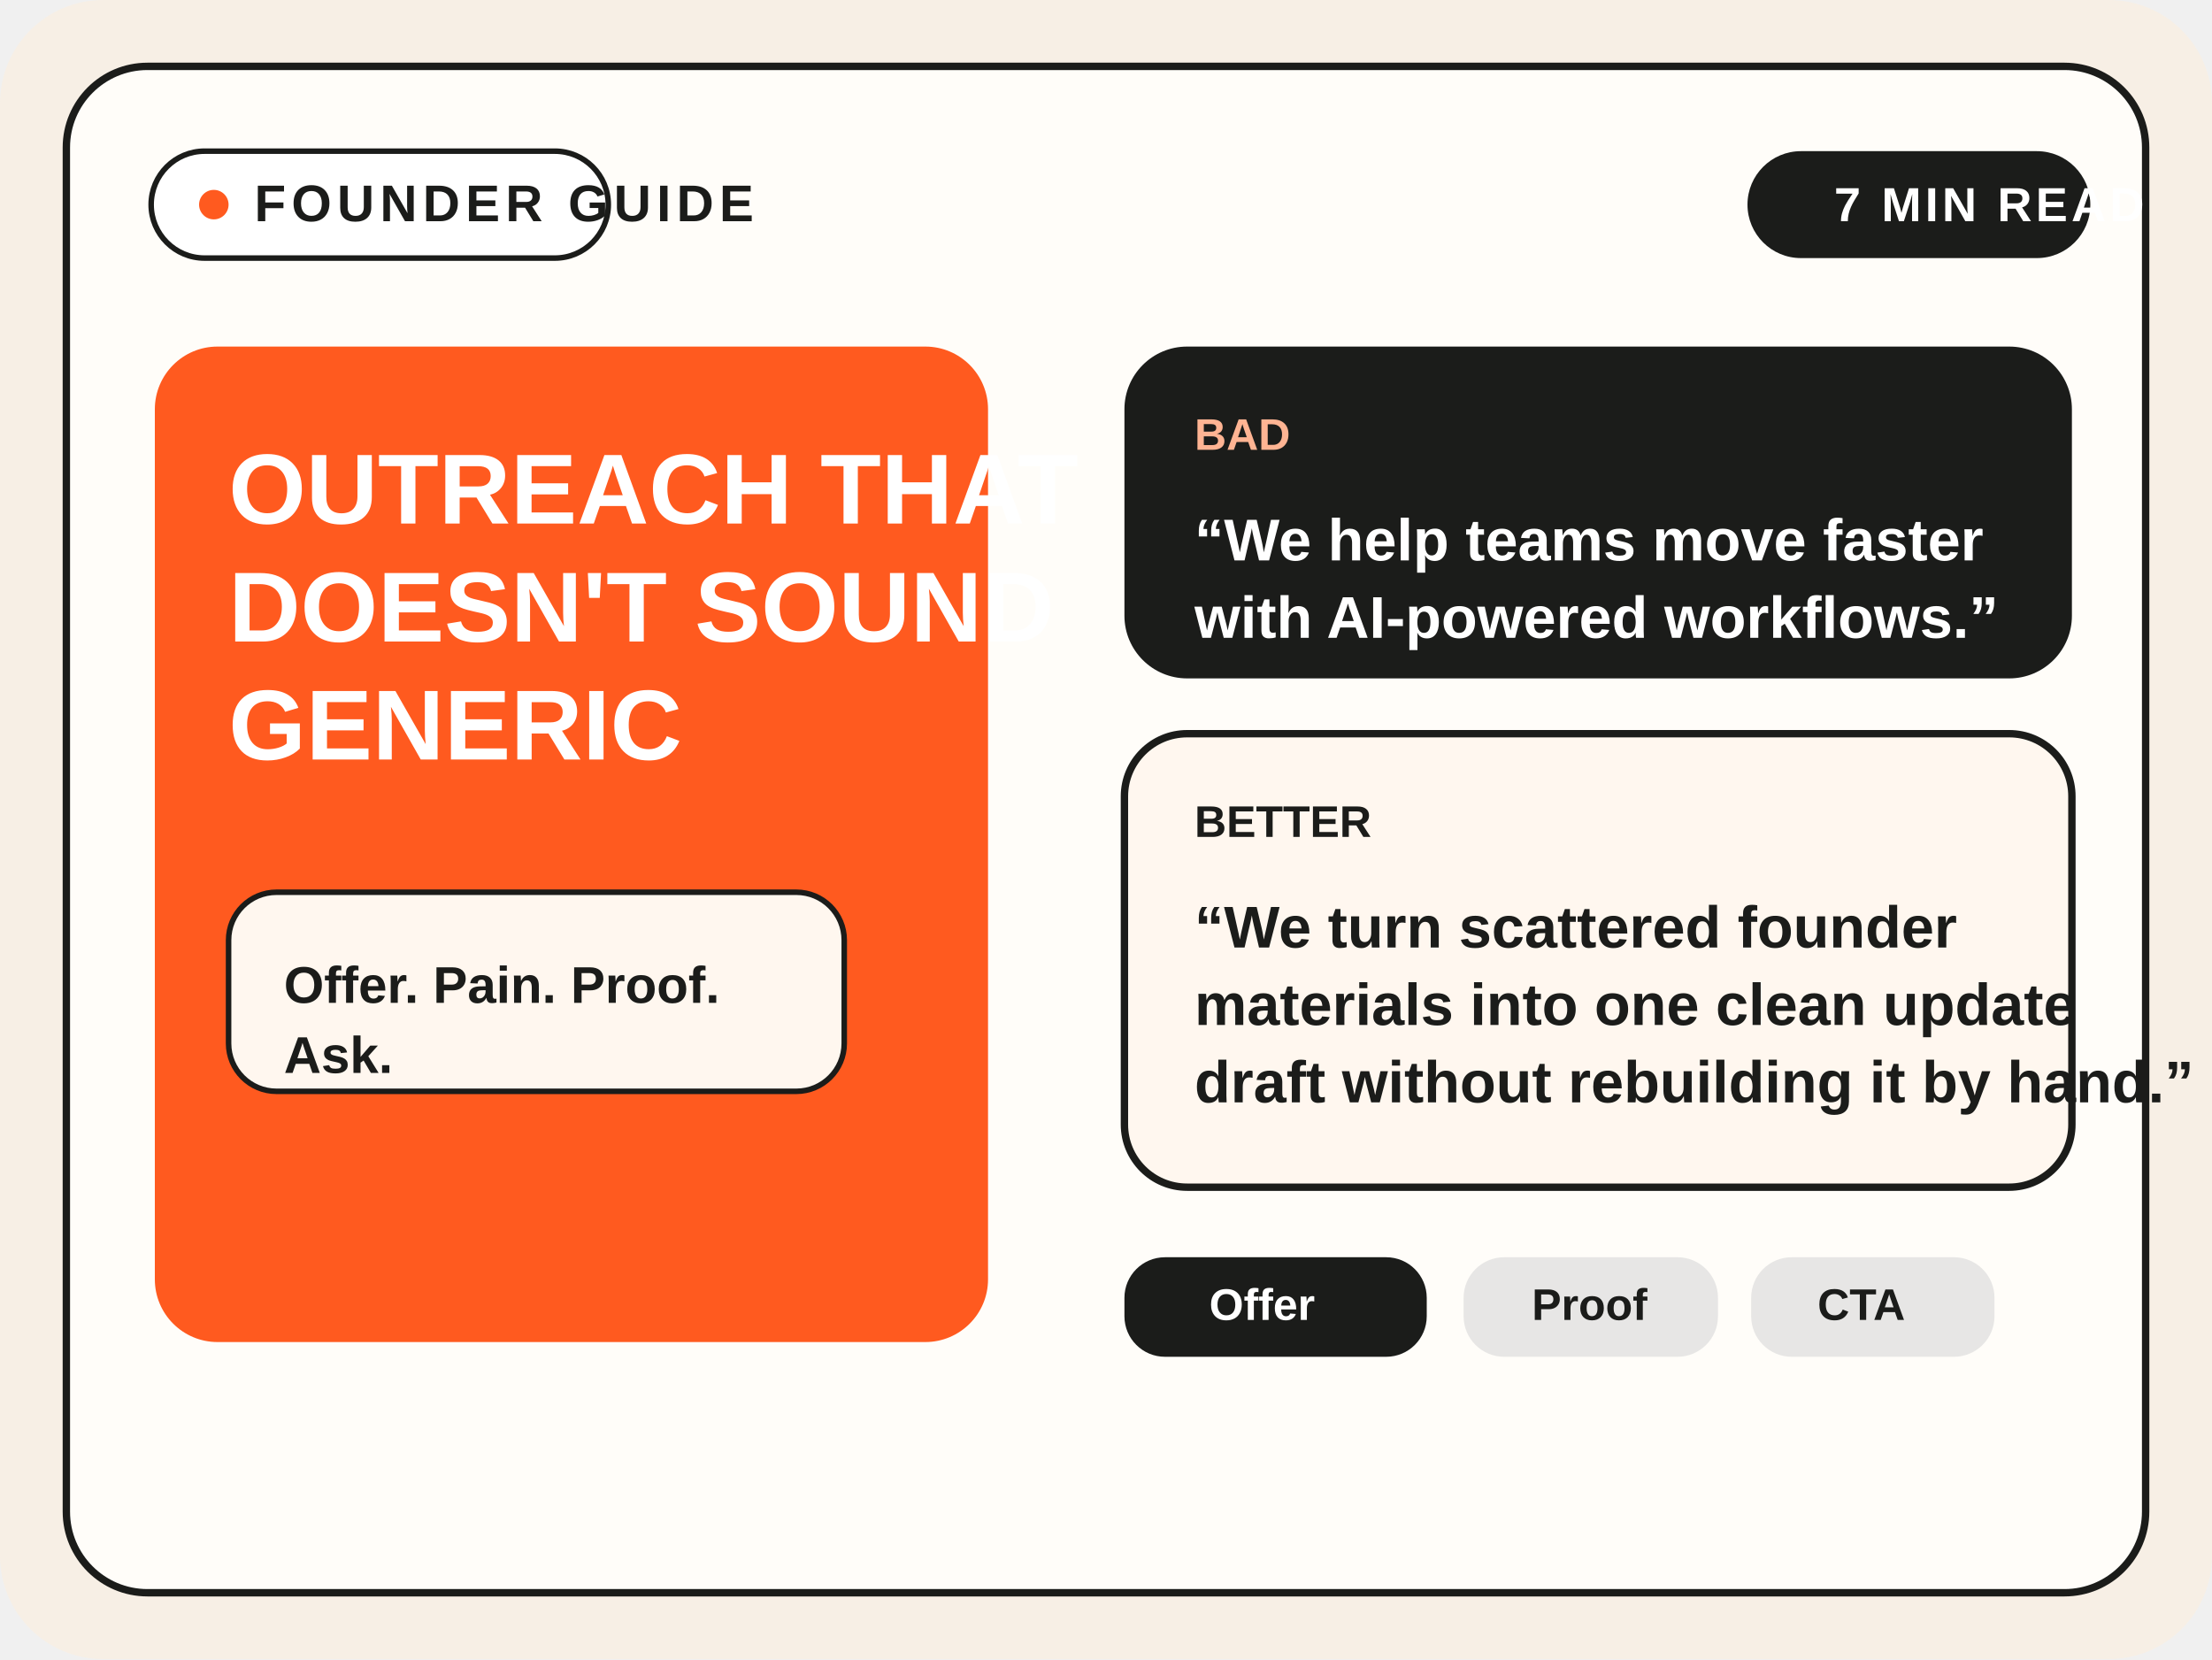
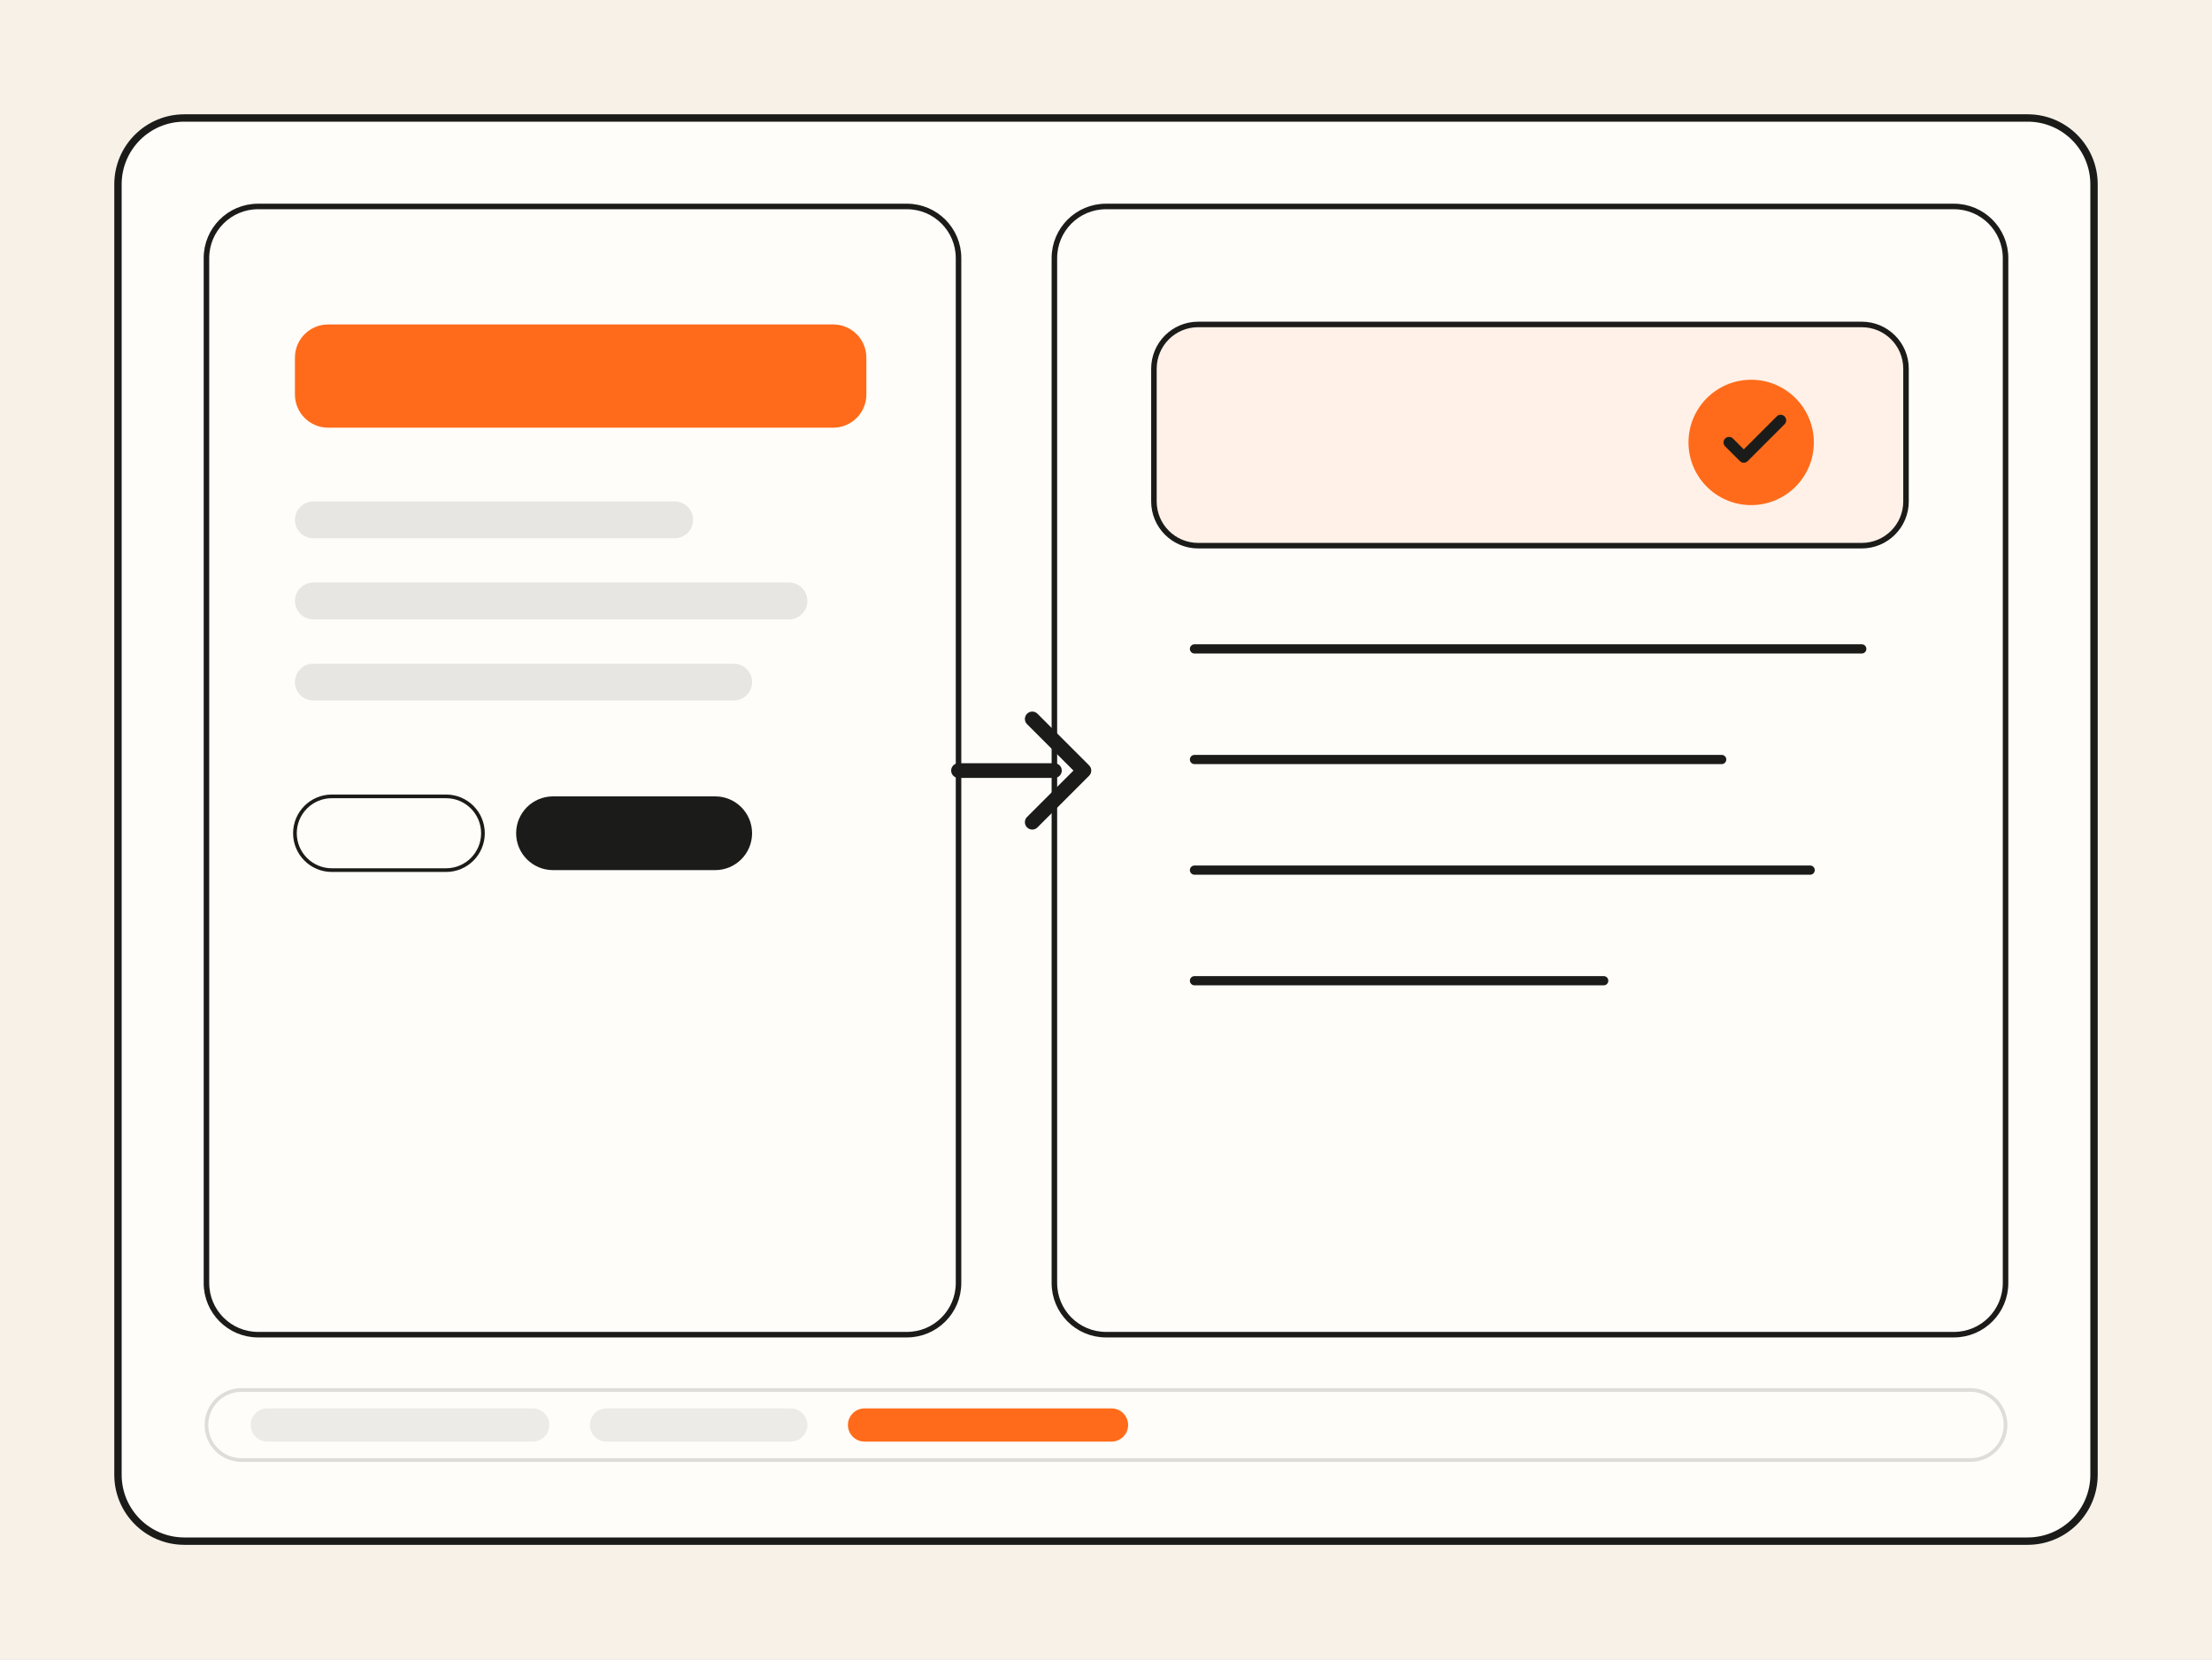
<svg xmlns="http://www.w3.org/2000/svg" width="1200" height="900" viewBox="0 0 1200 900" fill="none">
-   <rect width="1200" height="900" rx="56" fill="#F7EFE5" />
-   <rect x="36" y="36" width="1128" height="828" rx="44" fill="#FFFDF9" stroke="#1B1C1A" stroke-width="4" />
-   <rect x="82" y="82" width="248" height="58" rx="29" fill="white" stroke="#1B1C1A" stroke-width="3" />
-   <circle cx="116" cy="111" r="8" fill="#FF5A1F" />
-   <text x="138" y="120" fill="#1B1C1A" font-family="Arial, sans-serif" font-size="28" font-weight="800" letter-spacing="3">FOUNDER GUIDE</text>
-   <rect x="948" y="82" width="186" height="58" rx="29" fill="#1B1C1A" />
-   <text x="995" y="120" fill="white" font-family="Arial, sans-serif" font-size="26" font-weight="800" letter-spacing="2">7 MIN READ</text>
-   <rect x="84" y="188" width="452" height="540" rx="34" fill="#FF5A1F" />
-   <text x="124" y="284" fill="white" font-family="Arial, sans-serif" font-size="54" font-weight="900">OUTREACH THAT</text>
-   <text x="124" y="348" fill="white" font-family="Arial, sans-serif" font-size="54" font-weight="900">DOESN'T SOUND</text>
-   <text x="124" y="412" fill="white" font-family="Arial, sans-serif" font-size="54" font-weight="900">GENERIC</text>
-   <rect x="124" y="484" width="334" height="108" rx="26" fill="#FFF7EF" stroke="#1B1C1A" stroke-width="3" />
-   <text x="154" y="544" fill="#1B1C1A" font-family="Arial, sans-serif" font-size="28" font-weight="800">Offer. Pain. Proof.</text>
-   <text x="154" y="582" fill="#1B1C1A" font-family="Arial, sans-serif" font-size="28" font-weight="800">Ask.</text>
-   <rect x="610" y="188" width="514" height="180" rx="34" fill="#1B1C1A" />
-   <text x="648" y="244" fill="#FFB493" font-family="Arial, sans-serif" font-size="24" font-weight="800">BAD</text>
-   <text x="648" y="304" fill="white" font-family="Arial, sans-serif" font-size="32" font-weight="700">“We help teams move faster</text>
-   <text x="648" y="346" fill="white" font-family="Arial, sans-serif" font-size="32" font-weight="700">with AI-powered workflows.”</text>
-   <rect x="610" y="398" width="514" height="246" rx="34" fill="#FFF7EF" stroke="#1B1C1A" stroke-width="4" />
-   <text x="648" y="454" fill="#1B1C1A" font-family="Arial, sans-serif" font-size="24" font-weight="800">BETTER</text>
-   <text x="648" y="514" fill="#1B1C1A" font-family="Arial, sans-serif" font-size="32" font-weight="800">“We turn scattered founder</text>
-   <text x="648" y="556" fill="#1B1C1A" font-family="Arial, sans-serif" font-size="32" font-weight="800">materials into one clean update</text>
-   <text x="648" y="598" fill="#1B1C1A" font-family="Arial, sans-serif" font-size="32" font-weight="800">draft without rebuilding it by hand.”</text>
-   <rect x="610" y="682" width="164" height="54" rx="22" fill="#1B1C1A" />
-   <text x="656" y="716" fill="white" font-family="Arial, sans-serif" font-size="24" font-weight="800">Offer</text>
-   <rect x="794" y="682" width="138" height="54" rx="22" fill="#101828" fill-opacity="0.1" />
-   <text x="831" y="716" fill="#1B1C1A" font-family="Arial, sans-serif" font-size="24" font-weight="700">Proof</text>
-   <rect x="950" y="682" width="132" height="54" rx="22" fill="#101828" fill-opacity="0.1" />
-   <text x="986" y="716" fill="#1B1C1A" font-family="Arial, sans-serif" font-size="24" font-weight="700">CTA</text>
+   <rect width="1200" height="900" fill="#F7F1E8" />
+   <rect x="64" y="64" width="1072" height="772" rx="36" fill="#FFFDF9" stroke="#1B1C1A" stroke-width="4" />
+   <rect x="112" y="112" width="408" height="612" rx="28" stroke="#1B1C1A" stroke-width="3" />
+   <rect x="572" y="112" width="516" height="612" rx="28" stroke="#1B1C1A" stroke-width="3" />
+   <rect x="160" y="176" width="310" height="56" rx="18" fill="#FF6B1A" />
+   <rect x="160" y="272" width="216" height="20" rx="10" fill="#1B1C1A" fill-opacity="0.1" />
+   <rect x="160" y="316" width="278" height="20" rx="10" fill="#1B1C1A" fill-opacity="0.1" />
+   <rect x="160" y="360" width="248" height="20" rx="10" fill="#1B1C1A" fill-opacity="0.1" />
+   <rect x="160" y="432" width="102" height="40" rx="20" stroke="#1B1C1A" stroke-width="2" />
+   <rect x="280" y="432" width="128" height="40" rx="20" fill="#1B1C1A" />
+   <rect x="626" y="176" width="408" height="120" rx="24" fill="#FFF1E8" stroke="#1B1C1A" stroke-width="3" />
+   <path d="M648 352H1010" stroke="#1B1C1A" stroke-width="5" stroke-linecap="round" />
+   <path d="M648 412H934" stroke="#1B1C1A" stroke-width="5" stroke-linecap="round" />
+   <path d="M648 472H982" stroke="#1B1C1A" stroke-width="5" stroke-linecap="round" />
+   <path d="M648 532H870" stroke="#1B1C1A" stroke-width="5" stroke-linecap="round" />
+   <circle cx="950" cy="240" r="34" fill="#FF6B1A" />
+   <path d="M938 240L946 248L966 228" stroke="#1B1C1A" stroke-width="6" stroke-linecap="round" stroke-linejoin="round" />
+   <path d="M520 418L572 418" stroke="#1B1C1A" stroke-width="8" stroke-linecap="round" />
+   <path d="M560 390L588 418L560 446" stroke="#1B1C1A" stroke-width="8" stroke-linecap="round" stroke-linejoin="round" />
+   <rect x="112" y="754" width="976" height="38" rx="19" stroke="#1B1C1A" stroke-opacity="0.14" stroke-width="2" />
+   <rect x="136" y="764" width="162" height="18" rx="9" fill="#1B1C1A" fill-opacity="0.08" />
+   <rect x="320" y="764" width="118" height="18" rx="9" fill="#1B1C1A" fill-opacity="0.08" />
+   <rect x="460" y="764" width="152" height="18" rx="9" fill="#FF6B1A" />
</svg>
